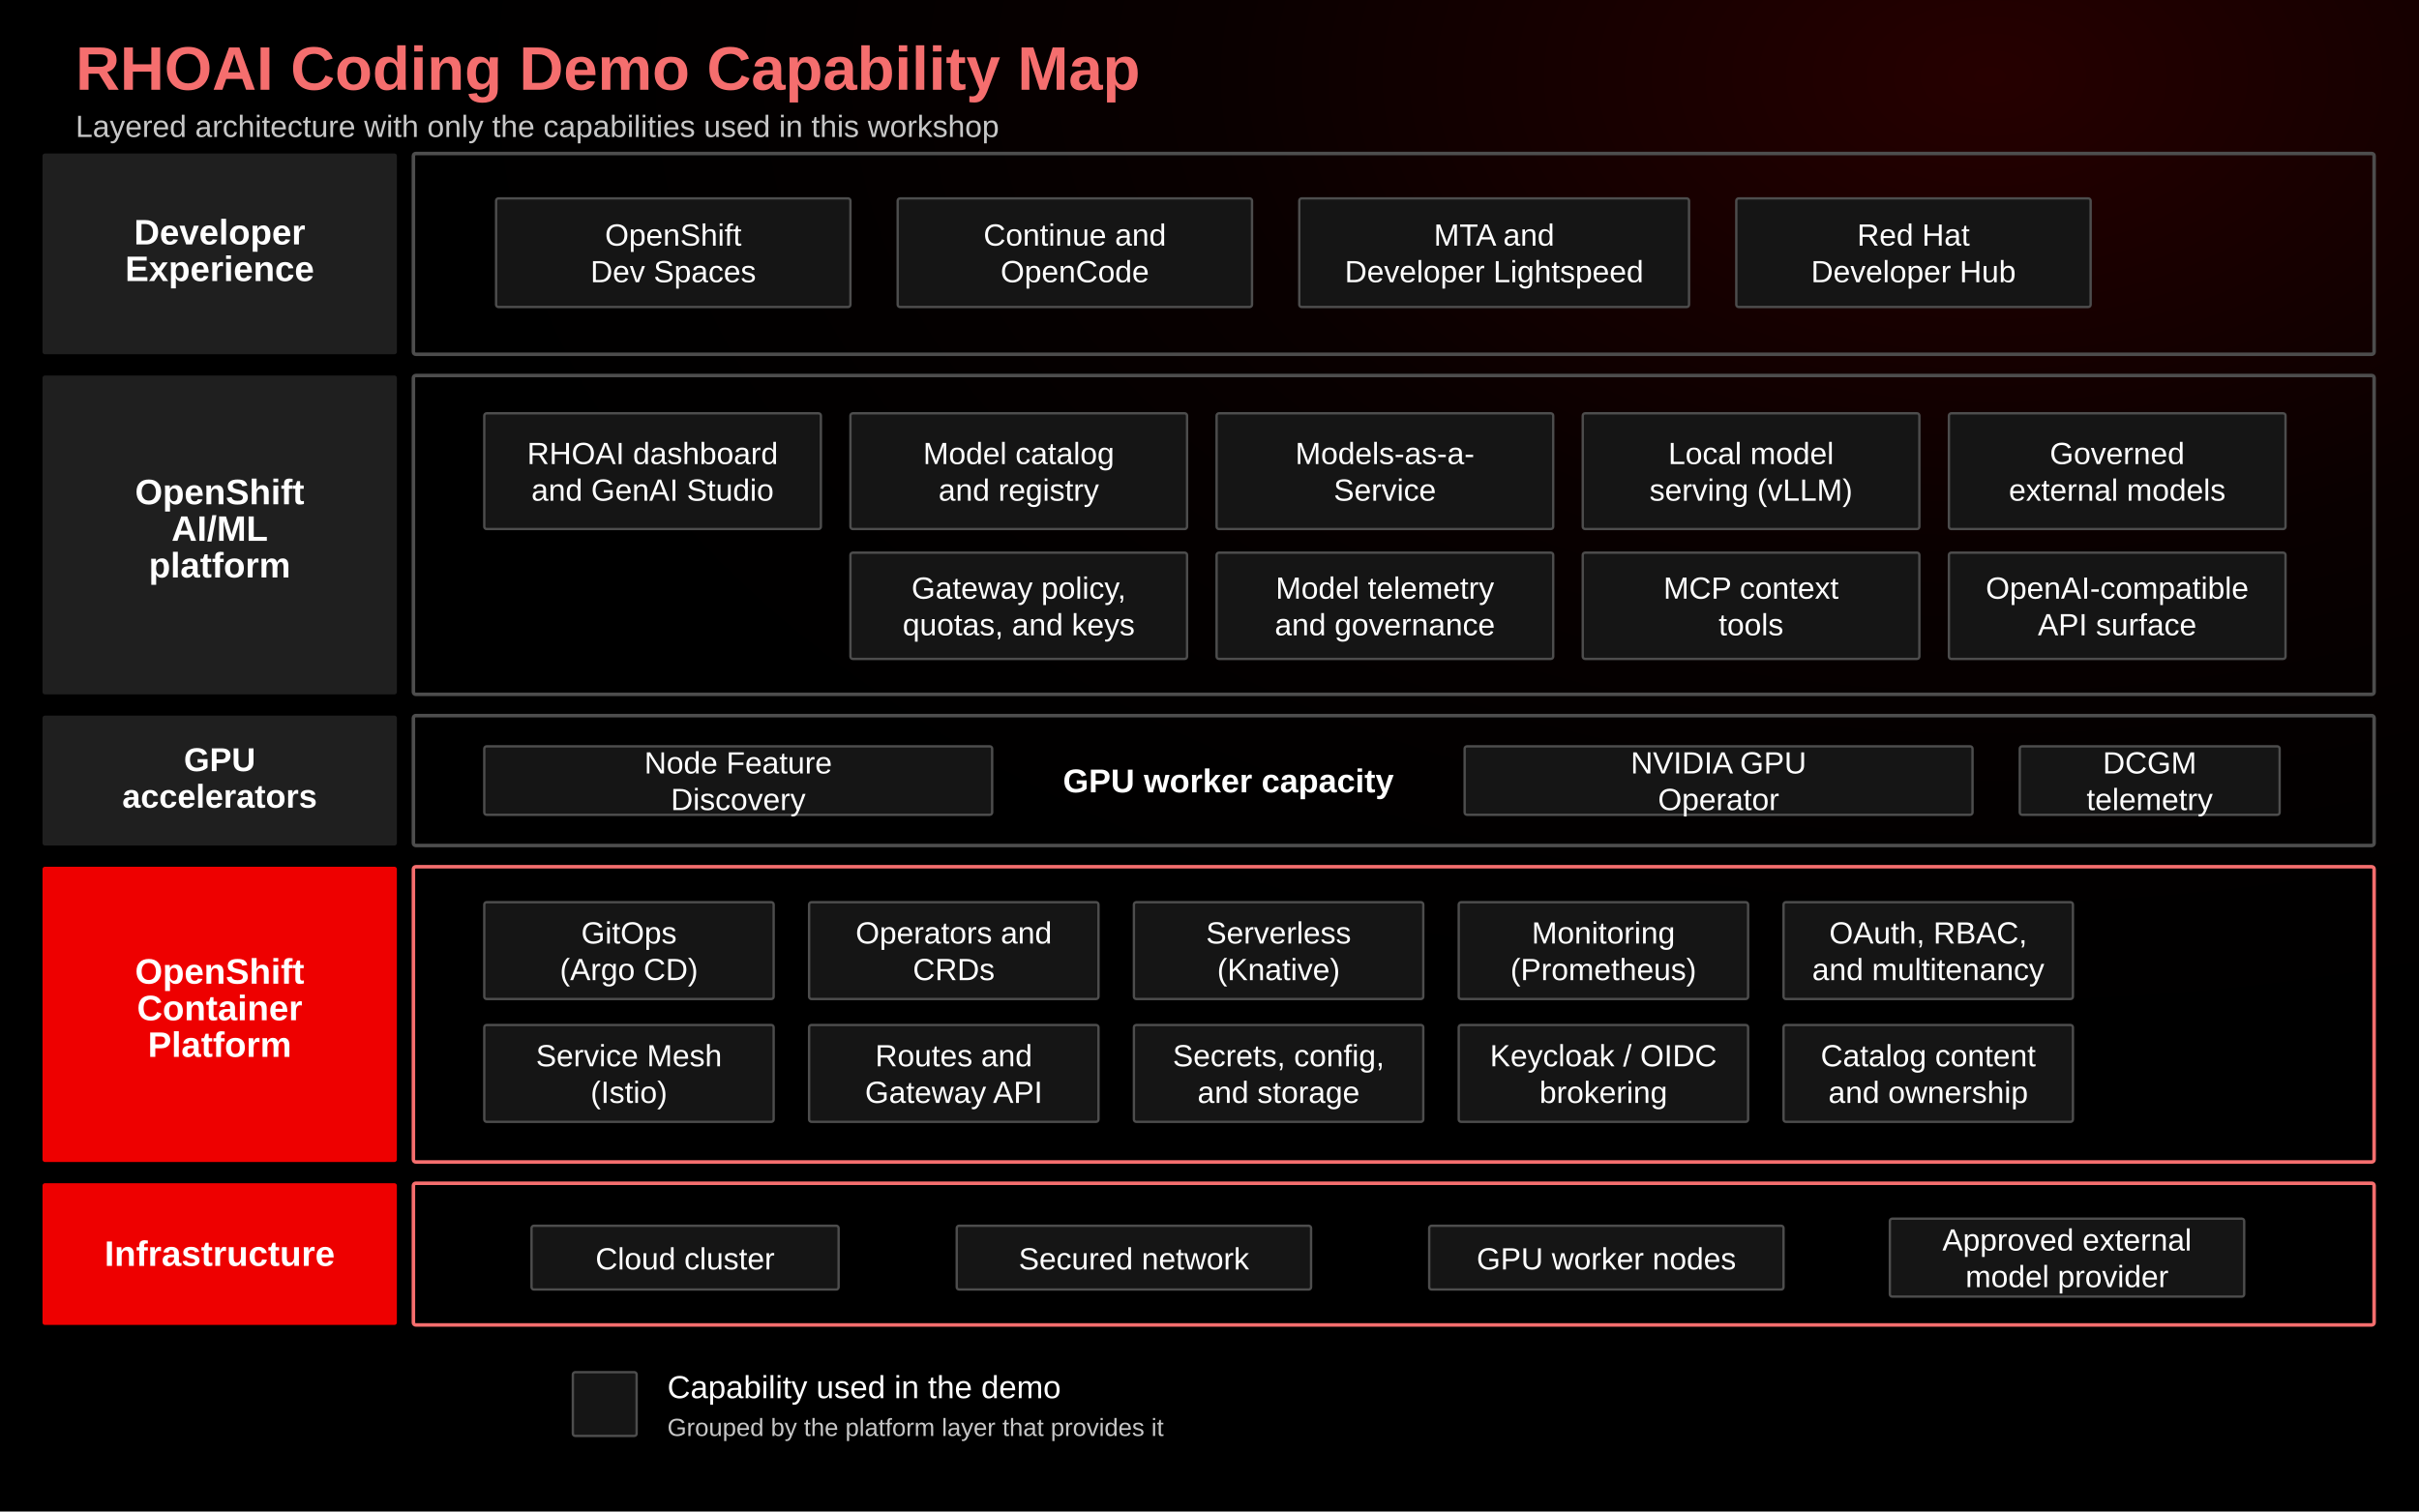
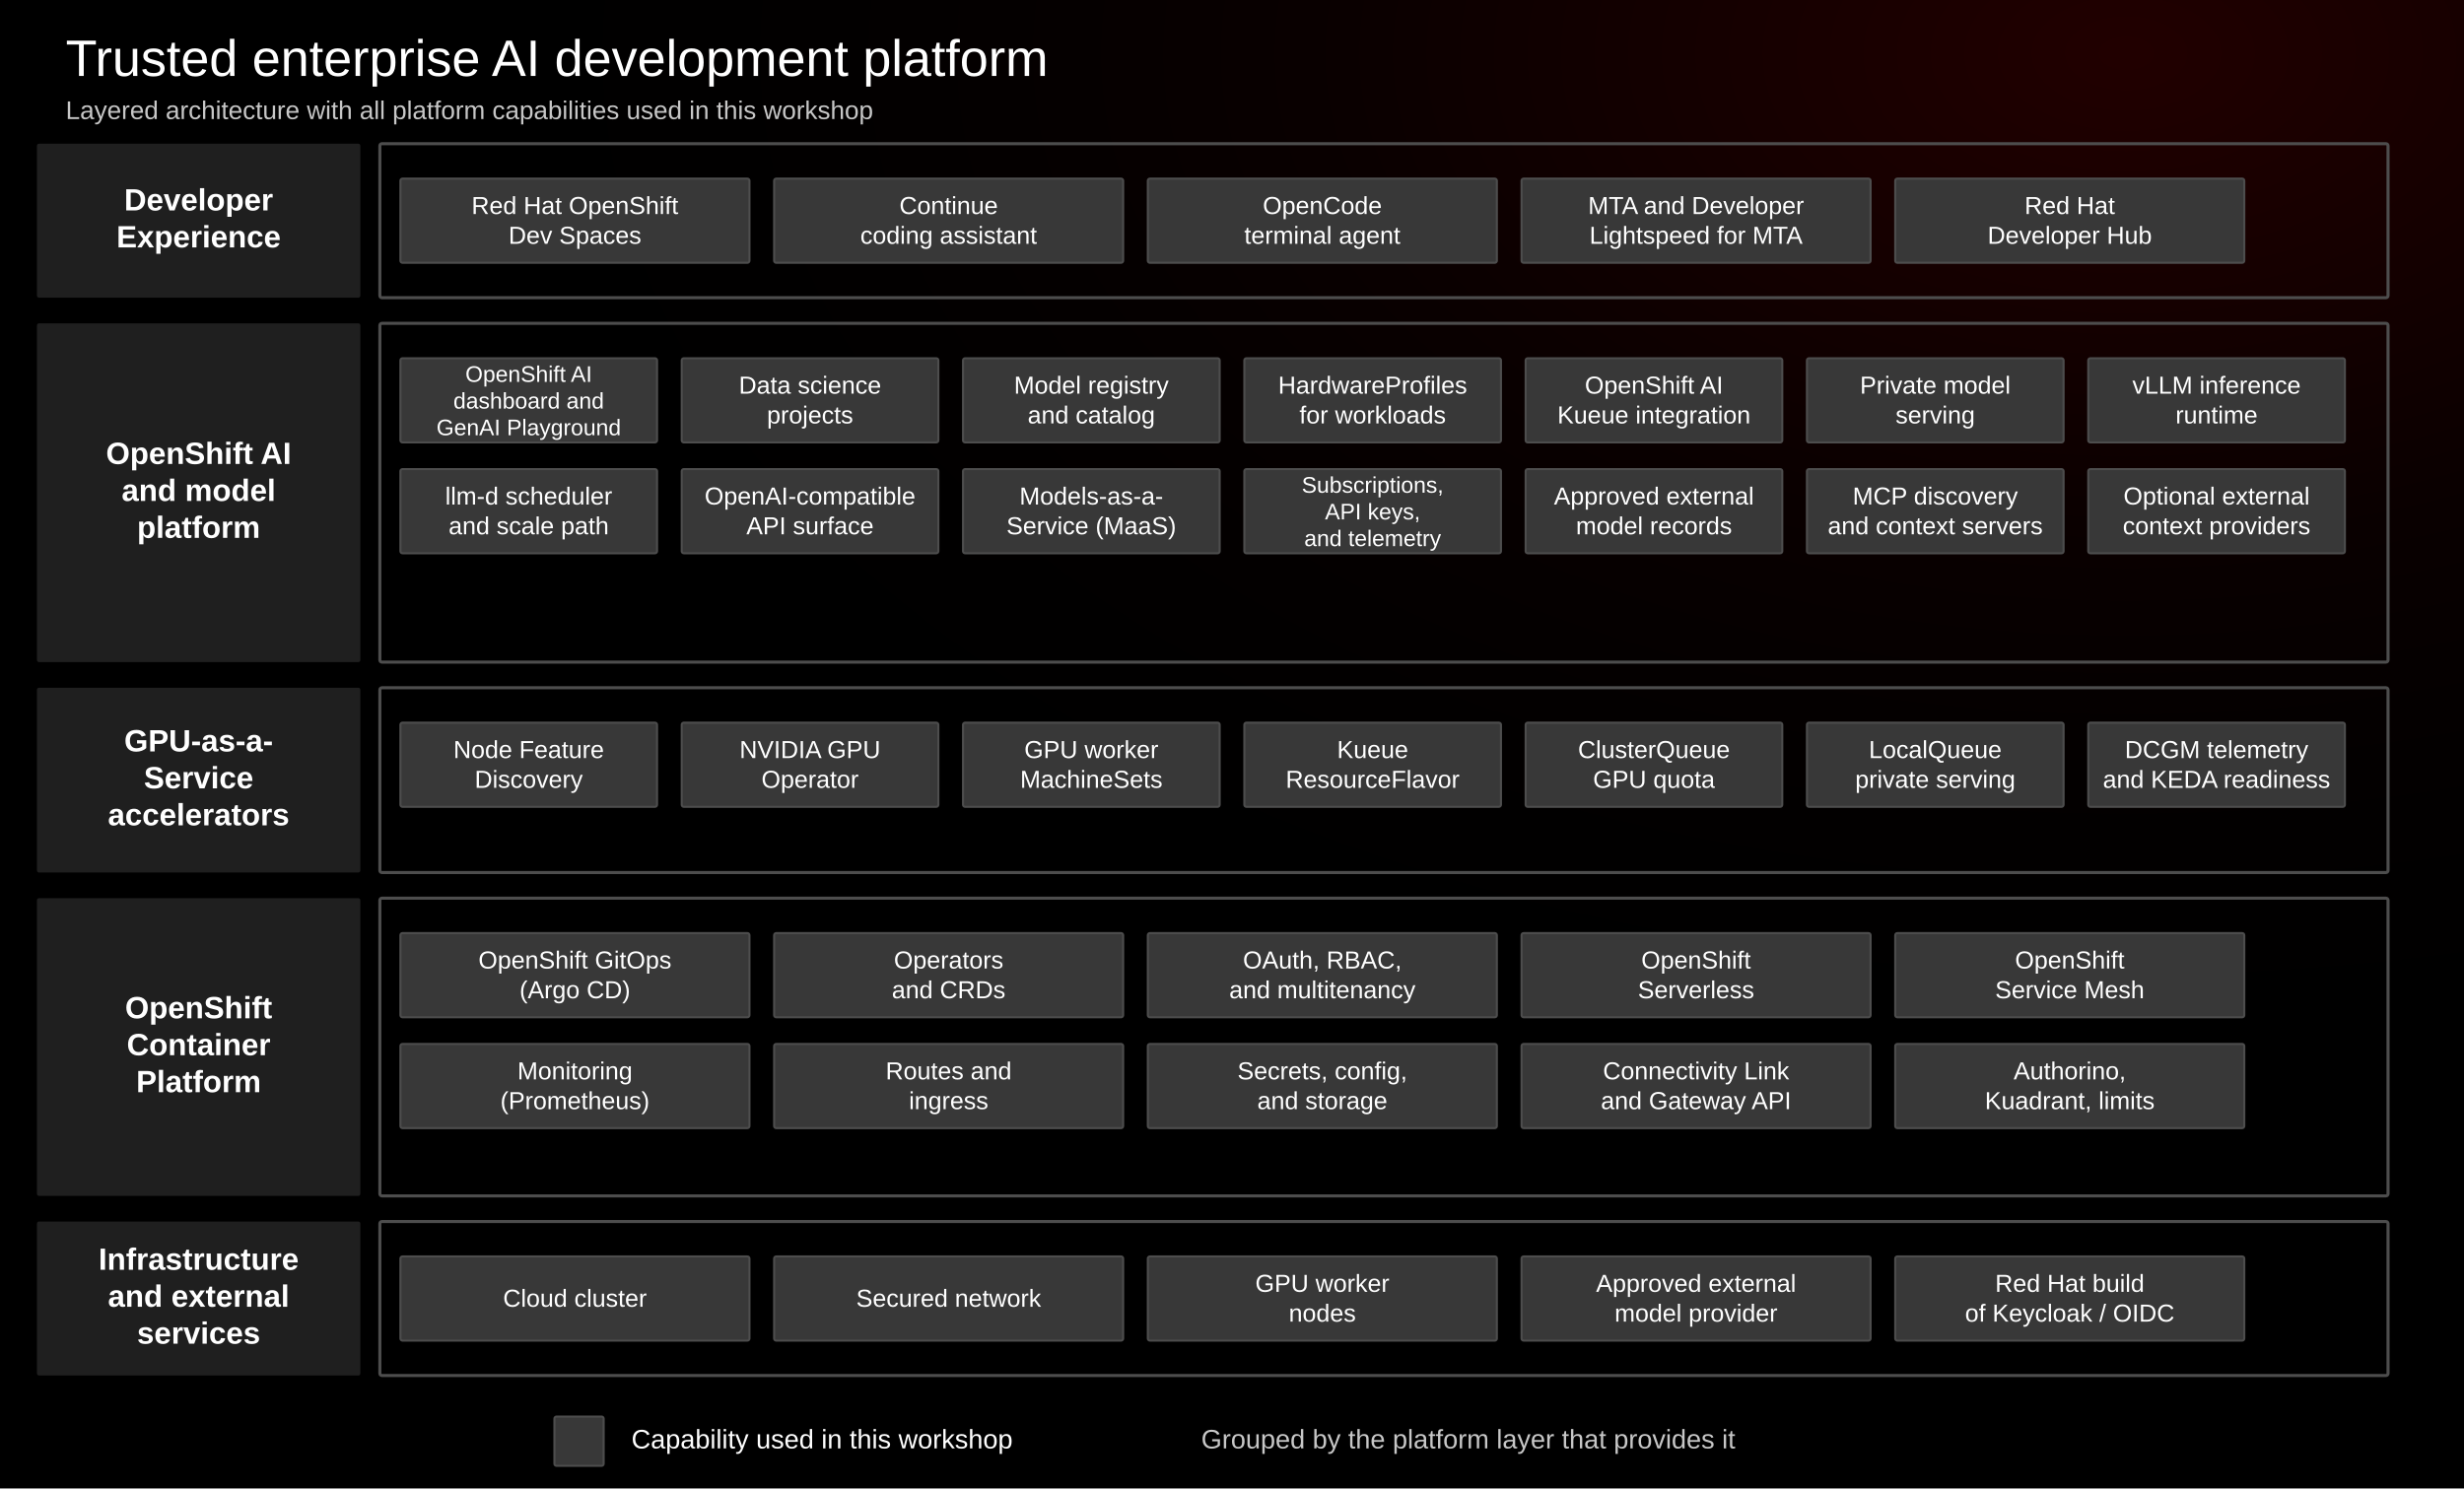
- <svg xmlns="http://www.w3.org/2000/svg" width="2048" height="1280" viewBox="0 0 2048 1280" role="img" aria-labelledby="title desc">
+ <svg xmlns="http://www.w3.org/2000/svg" width="2400" height="1450" viewBox="0 0 2400 1450" role="img" aria-labelledby="title desc">
  <style>.display{font-family:'Red Hat Display','Arial',sans-serif}.body{font-family:'Red Hat Text','Arial',sans-serif}.mono{font-family:'Red Hat Mono','Consolas',monospace}</style>
  <defs>
-     <radialGradient id="glow" cx="82%" cy="5%" r="70%">
-       <stop offset="0" stop-color="#ee0000" stop-opacity="0.16" />
-       <stop offset="0.45" stop-color="#ee0000" stop-opacity="0.04" />
+     <radialGradient id="glow" cx="86%" cy="4%" r="70%">
+       <stop offset="0" stop-color="#ee0000" stop-opacity="0.14" />
+       <stop offset="0.46" stop-color="#ee0000" stop-opacity="0.04" />
      <stop offset="1" stop-color="#000000" stop-opacity="0" />
    </radialGradient>
    <filter id="lift" x="-20%" y="-20%" width="140%" height="140%">
      <feDropShadow dx="0" dy="5" stdDeviation="5" flood-color="#000" flood-opacity="0.5" />
    </filter>
  </defs>
-   <rect width="2048" height="1280" fill="#000000" />
-   <rect width="2048" height="1280" fill="url(#glow)" />
-   <text x="64" y="76" class="display" font-size="52" fill="#ffffff" font-weight="400">
-     <tspan fill="#f56e6e" font-weight="700">RHOAI Coding Demo Capability Map</tspan>
-   </text>
-   <text x="64" y="116" class="body" font-size="26" fill="#c7c7c7">Layered architecture with only the capabilities used in this workshop</text>
-   <rect x="36" y="130" width="300" height="170" rx="2" fill="#1f1f1f" />
-   <text x="186" y="207" class="display" font-size="30" fill="#ffffff" font-weight="700" text-anchor="middle">Developer</text>
-   <text x="186" y="238" class="display" font-size="30" fill="#ffffff" font-weight="700" text-anchor="middle">Experience</text>
-   <rect x="350" y="130" width="1660" height="170" rx="2" fill="none" stroke="#4d4d4d" stroke-width="3" />
-   <rect x="36" y="318" width="300" height="270" rx="2" fill="#1f1f1f" />
-   <text x="186" y="427" class="display" font-size="30" fill="#ffffff" font-weight="700" text-anchor="middle">OpenShift</text>
-   <text x="186" y="458" class="display" font-size="30" fill="#ffffff" font-weight="700" text-anchor="middle">AI/ML</text>
-   <text x="186" y="489" class="display" font-size="30" fill="#ffffff" font-weight="700" text-anchor="middle">platform</text>
-   <rect x="350" y="318" width="1660" height="270" rx="2" fill="none" stroke="#4d4d4d" stroke-width="3" />
-   <rect x="36" y="606" width="300" height="110" rx="2" fill="#1f1f1f" />
-   <text x="186" y="653" class="display" font-size="28" fill="#ffffff" font-weight="700" text-anchor="middle">GPU</text>
-   <text x="186" y="684" class="display" font-size="28" fill="#ffffff" font-weight="700" text-anchor="middle">accelerators</text>
-   <rect x="350" y="606" width="1660" height="110" rx="2" fill="none" stroke="#4d4d4d" stroke-width="3" />
-   <rect x="36" y="734" width="300" height="250" rx="2" fill="#ee0000" />
-   <text x="186" y="833" class="display" font-size="30" fill="#ffffff" font-weight="700" text-anchor="middle">OpenShift</text>
-   <text x="186" y="864" class="display" font-size="30" fill="#ffffff" font-weight="700" text-anchor="middle">Container</text>
-   <text x="186" y="895" class="display" font-size="30" fill="#ffffff" font-weight="700" text-anchor="middle">Platform</text>
-   <rect x="350" y="734" width="1660" height="250" rx="2" fill="none" stroke="#f56e6e" stroke-width="3" />
-   <rect x="36" y="1002" width="300" height="120" rx="2" fill="#ee0000" />
-   <text x="186" y="1072" class="display" font-size="30" fill="#ffffff" font-weight="700" text-anchor="middle">Infrastructure</text>
-   <rect x="350" y="1002" width="1660" height="120" rx="2" fill="none" stroke="#f56e6e" stroke-width="3" />
-   <g>
-     <rect x="420" y="168" width="300" height="92" rx="2" fill="#151515" stroke="#4d4d4d" stroke-width="2" />
-     <text x="570" y="208" class="body" font-size="26" fill="#ffffff" font-weight="400" text-anchor="middle">OpenShift</text>
-     <text x="570" y="239" class="body" font-size="26" fill="#ffffff" font-weight="400" text-anchor="middle">Dev Spaces</text>
-   </g>
-   <g>
-     <rect x="760" y="168" width="300" height="92" rx="2" fill="#151515" stroke="#4d4d4d" stroke-width="2" />
-     <text x="910" y="208" class="body" font-size="26" fill="#ffffff" font-weight="400" text-anchor="middle">Continue and</text>
-     <text x="910" y="239" class="body" font-size="26" fill="#ffffff" font-weight="400" text-anchor="middle">OpenCode</text>
-   </g>
-   <g>
-     <rect x="1100" y="168" width="330" height="92" rx="2" fill="#151515" stroke="#4d4d4d" stroke-width="2" />
-     <text x="1265" y="208" class="body" font-size="26" fill="#ffffff" font-weight="400" text-anchor="middle">MTA and</text>
-     <text x="1265" y="239" class="body" font-size="26" fill="#ffffff" font-weight="400" text-anchor="middle">Developer Lightspeed</text>
-   </g>
-   <g>
-     <rect x="1470" y="168" width="300" height="92" rx="2" fill="#151515" stroke="#4d4d4d" stroke-width="2" />
-     <text x="1620" y="208" class="body" font-size="26" fill="#ffffff" font-weight="400" text-anchor="middle">Red Hat</text>
-     <text x="1620" y="239" class="body" font-size="26" fill="#ffffff" font-weight="400" text-anchor="middle">Developer Hub</text>
-   </g>
-   <g>
-     <rect x="410" y="350" width="285" height="98" rx="2" fill="#151515" stroke="#4d4d4d" stroke-width="2" />
-     <text x="552.5" y="393" class="body" font-size="26" fill="#ffffff" font-weight="400" text-anchor="middle">RHOAI dashboard</text>
-     <text x="552.5" y="424" class="body" font-size="26" fill="#ffffff" font-weight="400" text-anchor="middle">and GenAI Studio</text>
-   </g>
-   <g>
-     <rect x="720" y="350" width="285" height="98" rx="2" fill="#151515" stroke="#4d4d4d" stroke-width="2" />
-     <text x="862.5" y="393" class="body" font-size="26" fill="#ffffff" font-weight="400" text-anchor="middle">Model catalog</text>
-     <text x="862.5" y="424" class="body" font-size="26" fill="#ffffff" font-weight="400" text-anchor="middle">and registry</text>
-   </g>
-   <g>
-     <rect x="1030" y="350" width="285" height="98" rx="2" fill="#151515" stroke="#4d4d4d" stroke-width="2" />
-     <text x="1172.5" y="393" class="body" font-size="26" fill="#ffffff" font-weight="400" text-anchor="middle">Models-as-a-</text>
-     <text x="1172.5" y="424" class="body" font-size="26" fill="#ffffff" font-weight="400" text-anchor="middle">Service</text>
-   </g>
-   <g>
-     <rect x="1340" y="350" width="285" height="98" rx="2" fill="#151515" stroke="#4d4d4d" stroke-width="2" />
-     <text x="1482.5" y="393" class="body" font-size="26" fill="#ffffff" font-weight="400" text-anchor="middle">Local model</text>
-     <text x="1482.5" y="424" class="body" font-size="26" fill="#ffffff" font-weight="400" text-anchor="middle">serving (vLLM)</text>
-   </g>
-   <g>
-     <rect x="1650" y="350" width="285" height="98" rx="2" fill="#151515" stroke="#4d4d4d" stroke-width="2" />
-     <text x="1792.5" y="393" class="body" font-size="26" fill="#ffffff" font-weight="400" text-anchor="middle">Governed</text>
-     <text x="1792.5" y="424" class="body" font-size="26" fill="#ffffff" font-weight="400" text-anchor="middle">external models</text>
-   </g>
-   <g>
-     <rect x="720" y="468" width="285" height="90" rx="2" fill="#151515" stroke="#4d4d4d" stroke-width="2" />
-     <text x="862.5" y="507" class="body" font-size="26" fill="#ffffff" font-weight="400" text-anchor="middle">Gateway policy,</text>
-     <text x="862.5" y="538" class="body" font-size="26" fill="#ffffff" font-weight="400" text-anchor="middle">quotas, and keys</text>
-   </g>
-   <g>
-     <rect x="1030" y="468" width="285" height="90" rx="2" fill="#151515" stroke="#4d4d4d" stroke-width="2" />
-     <text x="1172.5" y="507" class="body" font-size="26" fill="#ffffff" font-weight="400" text-anchor="middle">Model telemetry</text>
-     <text x="1172.5" y="538" class="body" font-size="26" fill="#ffffff" font-weight="400" text-anchor="middle">and governance</text>
-   </g>
-   <g>
-     <rect x="1340" y="468" width="285" height="90" rx="2" fill="#151515" stroke="#4d4d4d" stroke-width="2" />
-     <text x="1482.5" y="507" class="body" font-size="26" fill="#ffffff" font-weight="400" text-anchor="middle">MCP context</text>
-     <text x="1482.5" y="538" class="body" font-size="26" fill="#ffffff" font-weight="400" text-anchor="middle">tools</text>
-   </g>
-   <g>
-     <rect x="1650" y="468" width="285" height="90" rx="2" fill="#151515" stroke="#4d4d4d" stroke-width="2" />
-     <text x="1792.5" y="507" class="body" font-size="26" fill="#ffffff" font-weight="400" text-anchor="middle">OpenAI-compatible</text>
-     <text x="1792.5" y="538" class="body" font-size="26" fill="#ffffff" font-weight="400" text-anchor="middle">API surface</text>
-   </g>
-   <g>
-     <rect x="410" y="632" width="430" height="58" rx="2" fill="#151515" stroke="#4d4d4d" stroke-width="2" />
-     <text x="625" y="655" class="body" font-size="26" fill="#ffffff" font-weight="400" text-anchor="middle">Node Feature</text>
-     <text x="625" y="686" class="body" font-size="26" fill="#ffffff" font-weight="400" text-anchor="middle">Discovery</text>
-   </g>
-   <text x="1040" y="671" class="display" font-size="28" fill="#ffffff" font-weight="700" text-anchor="middle">GPU worker capacity</text>
-   <g>
-     <rect x="1240" y="632" width="430" height="58" rx="2" fill="#151515" stroke="#4d4d4d" stroke-width="2" />
-     <text x="1455" y="655" class="body" font-size="26" fill="#ffffff" font-weight="400" text-anchor="middle">NVIDIA GPU</text>
-     <text x="1455" y="686" class="body" font-size="26" fill="#ffffff" font-weight="400" text-anchor="middle">Operator</text>
-   </g>
-   <g>
-     <rect x="1710" y="632" width="220" height="58" rx="2" fill="#151515" stroke="#4d4d4d" stroke-width="2" />
-     <text x="1820" y="655" class="body" font-size="26" fill="#ffffff" font-weight="400" text-anchor="middle">DCGM</text>
-     <text x="1820" y="686" class="body" font-size="26" fill="#ffffff" font-weight="400" text-anchor="middle">telemetry</text>
-   </g>
-   <g>
-     <rect x="410" y="764" width="245" height="82" rx="2" fill="#151515" stroke="#4d4d4d" stroke-width="2" />
-     <text x="532.5" y="799" class="body" font-size="26" fill="#ffffff" font-weight="400" text-anchor="middle">GitOps</text>
-     <text x="532.5" y="830" class="body" font-size="26" fill="#ffffff" font-weight="400" text-anchor="middle">(Argo CD)</text>
-   </g>
-   <g>
-     <rect x="685" y="764" width="245" height="82" rx="2" fill="#151515" stroke="#4d4d4d" stroke-width="2" />
-     <text x="807.5" y="799" class="body" font-size="26" fill="#ffffff" font-weight="400" text-anchor="middle">Operators and</text>
-     <text x="807.5" y="830" class="body" font-size="26" fill="#ffffff" font-weight="400" text-anchor="middle">CRDs</text>
-   </g>
-   <g>
-     <rect x="960" y="764" width="245" height="82" rx="2" fill="#151515" stroke="#4d4d4d" stroke-width="2" />
-     <text x="1082.5" y="799" class="body" font-size="26" fill="#ffffff" font-weight="400" text-anchor="middle">Serverless</text>
-     <text x="1082.5" y="830" class="body" font-size="26" fill="#ffffff" font-weight="400" text-anchor="middle">(Knative)</text>
-   </g>
-   <g>
-     <rect x="1235" y="764" width="245" height="82" rx="2" fill="#151515" stroke="#4d4d4d" stroke-width="2" />
-     <text x="1357.5" y="799" class="body" font-size="26" fill="#ffffff" font-weight="400" text-anchor="middle">Monitoring</text>
-     <text x="1357.5" y="830" class="body" font-size="26" fill="#ffffff" font-weight="400" text-anchor="middle">(Prometheus)</text>
-   </g>
-   <g>
-     <rect x="1510" y="764" width="245" height="82" rx="2" fill="#151515" stroke="#4d4d4d" stroke-width="2" />
-     <text x="1632.5" y="799" class="body" font-size="26" fill="#ffffff" font-weight="400" text-anchor="middle">OAuth, RBAC,</text>
-     <text x="1632.5" y="830" class="body" font-size="26" fill="#ffffff" font-weight="400" text-anchor="middle">and multitenancy</text>
-   </g>
-   <g>
-     <rect x="410" y="868" width="245" height="82" rx="2" fill="#151515" stroke="#4d4d4d" stroke-width="2" />
-     <text x="532.5" y="903" class="body" font-size="26" fill="#ffffff" font-weight="400" text-anchor="middle">Service Mesh</text>
-     <text x="532.5" y="934" class="body" font-size="26" fill="#ffffff" font-weight="400" text-anchor="middle">(Istio)</text>
-   </g>
-   <g>
-     <rect x="685" y="868" width="245" height="82" rx="2" fill="#151515" stroke="#4d4d4d" stroke-width="2" />
-     <text x="807.5" y="903" class="body" font-size="26" fill="#ffffff" font-weight="400" text-anchor="middle">Routes and</text>
-     <text x="807.5" y="934" class="body" font-size="26" fill="#ffffff" font-weight="400" text-anchor="middle">Gateway API</text>
-   </g>
-   <g>
-     <rect x="960" y="868" width="245" height="82" rx="2" fill="#151515" stroke="#4d4d4d" stroke-width="2" />
-     <text x="1082.5" y="903" class="body" font-size="26" fill="#ffffff" font-weight="400" text-anchor="middle">Secrets, config,</text>
-     <text x="1082.5" y="934" class="body" font-size="26" fill="#ffffff" font-weight="400" text-anchor="middle">and storage</text>
-   </g>
-   <g>
-     <rect x="1235" y="868" width="245" height="82" rx="2" fill="#151515" stroke="#4d4d4d" stroke-width="2" />
-     <text x="1357.5" y="903" class="body" font-size="26" fill="#ffffff" font-weight="400" text-anchor="middle">Keycloak / OIDC</text>
-     <text x="1357.5" y="934" class="body" font-size="26" fill="#ffffff" font-weight="400" text-anchor="middle">brokering</text>
-   </g>
-   <g>
-     <rect x="1510" y="868" width="245" height="82" rx="2" fill="#151515" stroke="#4d4d4d" stroke-width="2" />
-     <text x="1632.5" y="903" class="body" font-size="26" fill="#ffffff" font-weight="400" text-anchor="middle">Catalog content</text>
-     <text x="1632.5" y="934" class="body" font-size="26" fill="#ffffff" font-weight="400" text-anchor="middle">and ownership</text>
-   </g>
-   <g>
-     <rect x="450" y="1038" width="260" height="54" rx="2" fill="#151515" stroke="#4d4d4d" stroke-width="2" />
-     <text x="580" y="1075" class="body" font-size="26" fill="#ffffff" font-weight="400" text-anchor="middle">Cloud cluster</text>
-   </g>
-   <g>
-     <rect x="810" y="1038" width="300" height="54" rx="2" fill="#151515" stroke="#4d4d4d" stroke-width="2" />
-     <text x="960" y="1075" class="body" font-size="26" fill="#ffffff" font-weight="400" text-anchor="middle">Secured network</text>
-   </g>
-   <g>
-     <rect x="1210" y="1038" width="300" height="54" rx="2" fill="#151515" stroke="#4d4d4d" stroke-width="2" />
-     <text x="1360" y="1075" class="body" font-size="26" fill="#ffffff" font-weight="400" text-anchor="middle">GPU worker nodes</text>
-   </g>
-   <g>
-     <rect x="1600" y="1032" width="300" height="66" rx="2" fill="#151515" stroke="#4d4d4d" stroke-width="2" />
-     <text x="1750" y="1059" class="body" font-size="26" fill="#ffffff" font-weight="400" text-anchor="middle">Approved external</text>
-     <text x="1750" y="1090" class="body" font-size="26" fill="#ffffff" font-weight="400" text-anchor="middle">model provider</text>
-   </g>
-   <g>
-     <rect x="485" y="1162" width="54" height="54" rx="2" fill="#151515" stroke="#4d4d4d" stroke-width="2" />
-     <text x="565" y="1184" class="body" font-size="27" fill="#ffffff">Capability used in the demo</text>
-     <text x="565" y="1216" class="body" font-size="21" fill="#c7c7c7">Grouped by the platform layer that provides it</text>
+   <rect width="2400" height="1450" fill="#000000" />
+   <rect width="2400" height="1450" fill="url(#glow)" />
+   <text x="64" y="74" class="display" font-size="50" fill="#ffffff" font-weight="400">Trusted enterprise AI development platform</text>
+   <text x="64" y="116" class="body" font-size="25" fill="#c7c7c7">Layered architecture with all platform capabilities used in this workshop</text>
+   <rect x="36" y="140" width="315" height="150" rx="2" fill="#1f1f1f" />
+   <text x="193.5" y="205" class="body" font-size="30" fill="#ffffff" font-weight="700" text-anchor="middle">Developer</text>
+   <text x="193.5" y="241" class="body" font-size="30" fill="#ffffff" font-weight="700" text-anchor="middle">Experience</text>
+   <rect x="370" y="140" width="1956" height="150" rx="2" fill="none" stroke="#4d4d4d" stroke-width="3" />
+   <g>
+     <rect x="390" y="174" width="340" height="82" rx="2" fill="#383838" stroke="#4d4d4d" stroke-width="2" />
+     <text x="560" y="208.5" class="body" font-size="24" fill="#ffffff" font-weight="500" text-anchor="middle">Red Hat OpenShift</text>
+     <text x="560" y="237.5" class="body" font-size="24" fill="#ffffff" font-weight="500" text-anchor="middle">Dev Spaces</text>
+   </g>
+   <g>
+     <rect x="754" y="174" width="340" height="82" rx="2" fill="#383838" stroke="#4d4d4d" stroke-width="2" />
+     <text x="924" y="208.5" class="body" font-size="24" fill="#ffffff" font-weight="500" text-anchor="middle">Continue</text>
+     <text x="924" y="237.5" class="body" font-size="24" fill="#ffffff" font-weight="500" text-anchor="middle">coding assistant</text>
+   </g>
+   <g>
+     <rect x="1118" y="174" width="340" height="82" rx="2" fill="#383838" stroke="#4d4d4d" stroke-width="2" />
+     <text x="1288" y="208.5" class="body" font-size="24" fill="#ffffff" font-weight="500" text-anchor="middle">OpenCode</text>
+     <text x="1288" y="237.5" class="body" font-size="24" fill="#ffffff" font-weight="500" text-anchor="middle">terminal agent</text>
+   </g>
+   <g>
+     <rect x="1482" y="174" width="340" height="82" rx="2" fill="#383838" stroke="#4d4d4d" stroke-width="2" />
+     <text x="1652" y="208.5" class="body" font-size="24" fill="#ffffff" font-weight="500" text-anchor="middle">MTA and Developer</text>
+     <text x="1652" y="237.5" class="body" font-size="24" fill="#ffffff" font-weight="500" text-anchor="middle">Lightspeed for MTA</text>
+   </g>
+   <g>
+     <rect x="1846" y="174" width="340" height="82" rx="2" fill="#383838" stroke="#4d4d4d" stroke-width="2" />
+     <text x="2016" y="208.5" class="body" font-size="24" fill="#ffffff" font-weight="500" text-anchor="middle">Red Hat</text>
+     <text x="2016" y="237.5" class="body" font-size="24" fill="#ffffff" font-weight="500" text-anchor="middle">Developer Hub</text>
+   </g>
+   <rect x="36" y="315" width="315" height="330" rx="2" fill="#1f1f1f" />
+   <text x="193.5" y="452" class="body" font-size="30" fill="#ffffff" font-weight="700" text-anchor="middle">OpenShift AI</text>
+   <text x="193.5" y="488" class="body" font-size="30" fill="#ffffff" font-weight="700" text-anchor="middle">and model</text>
+   <text x="193.5" y="524" class="body" font-size="30" fill="#ffffff" font-weight="700" text-anchor="middle">platform</text>
+   <rect x="370" y="315" width="1956" height="330" rx="2" fill="none" stroke="#4d4d4d" stroke-width="3" />
+   <g>
+     <rect x="390" y="349" width="250" height="82" rx="2" fill="#383838" stroke="#4d4d4d" stroke-width="2" />
+     <text x="515" y="372" class="body" font-size="22" fill="#ffffff" font-weight="500" text-anchor="middle">OpenShift AI</text>
+     <text x="515" y="398" class="body" font-size="22" fill="#ffffff" font-weight="500" text-anchor="middle">dashboard and</text>
+     <text x="515" y="424" class="body" font-size="22" fill="#ffffff" font-weight="500" text-anchor="middle">GenAI Playground</text>
+   </g>
+   <g>
+     <rect x="664" y="349" width="250" height="82" rx="2" fill="#383838" stroke="#4d4d4d" stroke-width="2" />
+     <text x="789" y="383.5" class="body" font-size="24" fill="#ffffff" font-weight="500" text-anchor="middle">Data science</text>
+     <text x="789" y="412.5" class="body" font-size="24" fill="#ffffff" font-weight="500" text-anchor="middle">projects</text>
+   </g>
+   <g>
+     <rect x="938" y="349" width="250" height="82" rx="2" fill="#383838" stroke="#4d4d4d" stroke-width="2" />
+     <text x="1063" y="383.5" class="body" font-size="24" fill="#ffffff" font-weight="500" text-anchor="middle">Model registry</text>
+     <text x="1063" y="412.5" class="body" font-size="24" fill="#ffffff" font-weight="500" text-anchor="middle">and catalog</text>
+   </g>
+   <g>
+     <rect x="1212" y="349" width="250" height="82" rx="2" fill="#383838" stroke="#4d4d4d" stroke-width="2" />
+     <text x="1337" y="383.5" class="body" font-size="24" fill="#ffffff" font-weight="500" text-anchor="middle">HardwareProfiles</text>
+     <text x="1337" y="412.5" class="body" font-size="24" fill="#ffffff" font-weight="500" text-anchor="middle">for workloads</text>
+   </g>
+   <g>
+     <rect x="1486" y="349" width="250" height="82" rx="2" fill="#383838" stroke="#4d4d4d" stroke-width="2" />
+     <text x="1611" y="383.5" class="body" font-size="24" fill="#ffffff" font-weight="500" text-anchor="middle">OpenShift AI</text>
+     <text x="1611" y="412.5" class="body" font-size="24" fill="#ffffff" font-weight="500" text-anchor="middle">Kueue integration</text>
+   </g>
+   <g>
+     <rect x="1760" y="349" width="250" height="82" rx="2" fill="#383838" stroke="#4d4d4d" stroke-width="2" />
+     <text x="1885" y="383.5" class="body" font-size="24" fill="#ffffff" font-weight="500" text-anchor="middle">Private model</text>
+     <text x="1885" y="412.5" class="body" font-size="24" fill="#ffffff" font-weight="500" text-anchor="middle">serving</text>
+   </g>
+   <g>
+     <rect x="2034" y="349" width="250" height="82" rx="2" fill="#383838" stroke="#4d4d4d" stroke-width="2" />
+     <text x="2159" y="383.5" class="body" font-size="24" fill="#ffffff" font-weight="500" text-anchor="middle">vLLM inference</text>
+     <text x="2159" y="412.5" class="body" font-size="24" fill="#ffffff" font-weight="500" text-anchor="middle">runtime</text>
+   </g>
+   <g>
+     <rect x="390" y="457" width="250" height="82" rx="2" fill="#383838" stroke="#4d4d4d" stroke-width="2" />
+     <text x="515" y="491.5" class="body" font-size="24" fill="#ffffff" font-weight="500" text-anchor="middle">llm-d scheduler</text>
+     <text x="515" y="520.5" class="body" font-size="24" fill="#ffffff" font-weight="500" text-anchor="middle">and scale path</text>
+   </g>
+   <g>
+     <rect x="664" y="457" width="250" height="82" rx="2" fill="#383838" stroke="#4d4d4d" stroke-width="2" />
+     <text x="789" y="491.5" class="body" font-size="24" fill="#ffffff" font-weight="500" text-anchor="middle">OpenAI-compatible</text>
+     <text x="789" y="520.5" class="body" font-size="24" fill="#ffffff" font-weight="500" text-anchor="middle">API surface</text>
+   </g>
+   <g>
+     <rect x="938" y="457" width="250" height="82" rx="2" fill="#383838" stroke="#4d4d4d" stroke-width="2" />
+     <text x="1063" y="491.5" class="body" font-size="24" fill="#ffffff" font-weight="500" text-anchor="middle">Models-as-a-</text>
+     <text x="1063" y="520.5" class="body" font-size="24" fill="#ffffff" font-weight="500" text-anchor="middle">Service (MaaS)</text>
+   </g>
+   <g>
+     <rect x="1212" y="457" width="250" height="82" rx="2" fill="#383838" stroke="#4d4d4d" stroke-width="2" />
+     <text x="1337" y="480" class="body" font-size="22" fill="#ffffff" font-weight="500" text-anchor="middle">Subscriptions,</text>
+     <text x="1337" y="506" class="body" font-size="22" fill="#ffffff" font-weight="500" text-anchor="middle">API keys,</text>
+     <text x="1337" y="532" class="body" font-size="22" fill="#ffffff" font-weight="500" text-anchor="middle">and telemetry</text>
+   </g>
+   <g>
+     <rect x="1486" y="457" width="250" height="82" rx="2" fill="#383838" stroke="#4d4d4d" stroke-width="2" />
+     <text x="1611" y="491.5" class="body" font-size="24" fill="#ffffff" font-weight="500" text-anchor="middle">Approved external</text>
+     <text x="1611" y="520.5" class="body" font-size="24" fill="#ffffff" font-weight="500" text-anchor="middle">model records</text>
+   </g>
+   <g>
+     <rect x="1760" y="457" width="250" height="82" rx="2" fill="#383838" stroke="#4d4d4d" stroke-width="2" />
+     <text x="1885" y="491.5" class="body" font-size="24" fill="#ffffff" font-weight="500" text-anchor="middle">MCP discovery</text>
+     <text x="1885" y="520.5" class="body" font-size="24" fill="#ffffff" font-weight="500" text-anchor="middle">and context servers</text>
+   </g>
+   <g>
+     <rect x="2034" y="457" width="250" height="82" rx="2" fill="#383838" stroke="#4d4d4d" stroke-width="2" />
+     <text x="2159" y="491.5" class="body" font-size="24" fill="#ffffff" font-weight="500" text-anchor="middle">Optional external</text>
+     <text x="2159" y="520.5" class="body" font-size="24" fill="#ffffff" font-weight="500" text-anchor="middle">context providers</text>
+   </g>
+   <rect x="36" y="670" width="315" height="180" rx="2" fill="#1f1f1f" />
+   <text x="193.5" y="732" class="body" font-size="30" fill="#ffffff" font-weight="700" text-anchor="middle">GPU-as-a-</text>
+   <text x="193.5" y="768" class="body" font-size="30" fill="#ffffff" font-weight="700" text-anchor="middle">Service</text>
+   <text x="193.5" y="804" class="body" font-size="30" fill="#ffffff" font-weight="700" text-anchor="middle">accelerators</text>
+   <rect x="370" y="670" width="1956" height="180" rx="2" fill="none" stroke="#4d4d4d" stroke-width="3" />
+   <g>
+     <rect x="390" y="704" width="250" height="82" rx="2" fill="#383838" stroke="#4d4d4d" stroke-width="2" />
+     <text x="515" y="738.5" class="body" font-size="24" fill="#ffffff" font-weight="500" text-anchor="middle">Node Feature</text>
+     <text x="515" y="767.5" class="body" font-size="24" fill="#ffffff" font-weight="500" text-anchor="middle">Discovery</text>
+   </g>
+   <g>
+     <rect x="664" y="704" width="250" height="82" rx="2" fill="#383838" stroke="#4d4d4d" stroke-width="2" />
+     <text x="789" y="738.5" class="body" font-size="24" fill="#ffffff" font-weight="500" text-anchor="middle">NVIDIA GPU</text>
+     <text x="789" y="767.5" class="body" font-size="24" fill="#ffffff" font-weight="500" text-anchor="middle">Operator</text>
+   </g>
+   <g>
+     <rect x="938" y="704" width="250" height="82" rx="2" fill="#383838" stroke="#4d4d4d" stroke-width="2" />
+     <text x="1063" y="738.5" class="body" font-size="24" fill="#ffffff" font-weight="500" text-anchor="middle">GPU worker</text>
+     <text x="1063" y="767.5" class="body" font-size="24" fill="#ffffff" font-weight="500" text-anchor="middle">MachineSets</text>
+   </g>
+   <g>
+     <rect x="1212" y="704" width="250" height="82" rx="2" fill="#383838" stroke="#4d4d4d" stroke-width="2" />
+     <text x="1337" y="738.5" class="body" font-size="24" fill="#ffffff" font-weight="500" text-anchor="middle">Kueue</text>
+     <text x="1337" y="767.5" class="body" font-size="24" fill="#ffffff" font-weight="500" text-anchor="middle">ResourceFlavor</text>
+   </g>
+   <g>
+     <rect x="1486" y="704" width="250" height="82" rx="2" fill="#383838" stroke="#4d4d4d" stroke-width="2" />
+     <text x="1611" y="738.5" class="body" font-size="24" fill="#ffffff" font-weight="500" text-anchor="middle">ClusterQueue</text>
+     <text x="1611" y="767.5" class="body" font-size="24" fill="#ffffff" font-weight="500" text-anchor="middle">GPU quota</text>
+   </g>
+   <g>
+     <rect x="1760" y="704" width="250" height="82" rx="2" fill="#383838" stroke="#4d4d4d" stroke-width="2" />
+     <text x="1885" y="738.5" class="body" font-size="24" fill="#ffffff" font-weight="500" text-anchor="middle">LocalQueue</text>
+     <text x="1885" y="767.5" class="body" font-size="24" fill="#ffffff" font-weight="500" text-anchor="middle">private serving</text>
+   </g>
+   <g>
+     <rect x="2034" y="704" width="250" height="82" rx="2" fill="#383838" stroke="#4d4d4d" stroke-width="2" />
+     <text x="2159" y="738.5" class="body" font-size="24" fill="#ffffff" font-weight="500" text-anchor="middle">DCGM telemetry</text>
+     <text x="2159" y="767.5" class="body" font-size="24" fill="#ffffff" font-weight="500" text-anchor="middle">and KEDA readiness</text>
+   </g>
+   <rect x="36" y="875" width="315" height="290" rx="2" fill="#1f1f1f" />
+   <text x="193.5" y="992" class="body" font-size="30" fill="#ffffff" font-weight="700" text-anchor="middle">OpenShift</text>
+   <text x="193.5" y="1028" class="body" font-size="30" fill="#ffffff" font-weight="700" text-anchor="middle">Container</text>
+   <text x="193.5" y="1064" class="body" font-size="30" fill="#ffffff" font-weight="700" text-anchor="middle">Platform</text>
+   <rect x="370" y="875" width="1956" height="290" rx="2" fill="none" stroke="#4d4d4d" stroke-width="3" />
+   <g>
+     <rect x="390" y="909" width="340" height="82" rx="2" fill="#383838" stroke="#4d4d4d" stroke-width="2" />
+     <text x="560" y="943.5" class="body" font-size="24" fill="#ffffff" font-weight="500" text-anchor="middle">OpenShift GitOps</text>
+     <text x="560" y="972.5" class="body" font-size="24" fill="#ffffff" font-weight="500" text-anchor="middle">(Argo CD)</text>
+   </g>
+   <g>
+     <rect x="754" y="909" width="340" height="82" rx="2" fill="#383838" stroke="#4d4d4d" stroke-width="2" />
+     <text x="924" y="943.5" class="body" font-size="24" fill="#ffffff" font-weight="500" text-anchor="middle">Operators</text>
+     <text x="924" y="972.5" class="body" font-size="24" fill="#ffffff" font-weight="500" text-anchor="middle">and CRDs</text>
+   </g>
+   <g>
+     <rect x="1118" y="909" width="340" height="82" rx="2" fill="#383838" stroke="#4d4d4d" stroke-width="2" />
+     <text x="1288" y="943.5" class="body" font-size="24" fill="#ffffff" font-weight="500" text-anchor="middle">OAuth, RBAC,</text>
+     <text x="1288" y="972.5" class="body" font-size="24" fill="#ffffff" font-weight="500" text-anchor="middle">and multitenancy</text>
+   </g>
+   <g>
+     <rect x="1482" y="909" width="340" height="82" rx="2" fill="#383838" stroke="#4d4d4d" stroke-width="2" />
+     <text x="1652" y="943.5" class="body" font-size="24" fill="#ffffff" font-weight="500" text-anchor="middle">OpenShift</text>
+     <text x="1652" y="972.5" class="body" font-size="24" fill="#ffffff" font-weight="500" text-anchor="middle">Serverless</text>
+   </g>
+   <g>
+     <rect x="1846" y="909" width="340" height="82" rx="2" fill="#383838" stroke="#4d4d4d" stroke-width="2" />
+     <text x="2016" y="943.5" class="body" font-size="24" fill="#ffffff" font-weight="500" text-anchor="middle">OpenShift</text>
+     <text x="2016" y="972.5" class="body" font-size="24" fill="#ffffff" font-weight="500" text-anchor="middle">Service Mesh</text>
+   </g>
+   <g>
+     <rect x="390" y="1017" width="340" height="82" rx="2" fill="#383838" stroke="#4d4d4d" stroke-width="2" />
+     <text x="560" y="1051.5" class="body" font-size="24" fill="#ffffff" font-weight="500" text-anchor="middle">Monitoring</text>
+     <text x="560" y="1080.5" class="body" font-size="24" fill="#ffffff" font-weight="500" text-anchor="middle">(Prometheus)</text>
+   </g>
+   <g>
+     <rect x="754" y="1017" width="340" height="82" rx="2" fill="#383838" stroke="#4d4d4d" stroke-width="2" />
+     <text x="924" y="1051.5" class="body" font-size="24" fill="#ffffff" font-weight="500" text-anchor="middle">Routes and</text>
+     <text x="924" y="1080.5" class="body" font-size="24" fill="#ffffff" font-weight="500" text-anchor="middle">ingress</text>
+   </g>
+   <g>
+     <rect x="1118" y="1017" width="340" height="82" rx="2" fill="#383838" stroke="#4d4d4d" stroke-width="2" />
+     <text x="1288" y="1051.5" class="body" font-size="24" fill="#ffffff" font-weight="500" text-anchor="middle">Secrets, config,</text>
+     <text x="1288" y="1080.5" class="body" font-size="24" fill="#ffffff" font-weight="500" text-anchor="middle">and storage</text>
+   </g>
+   <g>
+     <rect x="1482" y="1017" width="340" height="82" rx="2" fill="#383838" stroke="#4d4d4d" stroke-width="2" />
+     <text x="1652" y="1051.5" class="body" font-size="24" fill="#ffffff" font-weight="500" text-anchor="middle">Connectivity Link</text>
+     <text x="1652" y="1080.5" class="body" font-size="24" fill="#ffffff" font-weight="500" text-anchor="middle">and Gateway API</text>
+   </g>
+   <g>
+     <rect x="1846" y="1017" width="340" height="82" rx="2" fill="#383838" stroke="#4d4d4d" stroke-width="2" />
+     <text x="2016" y="1051.5" class="body" font-size="24" fill="#ffffff" font-weight="500" text-anchor="middle">Authorino,</text>
+     <text x="2016" y="1080.5" class="body" font-size="24" fill="#ffffff" font-weight="500" text-anchor="middle">Kuadrant, limits</text>
+   </g>
+   <rect x="36" y="1190" width="315" height="150" rx="2" fill="#1f1f1f" />
+   <text x="193.5" y="1237" class="body" font-size="30" fill="#ffffff" font-weight="700" text-anchor="middle">Infrastructure</text>
+   <text x="193.5" y="1273" class="body" font-size="30" fill="#ffffff" font-weight="700" text-anchor="middle">and external</text>
+   <text x="193.5" y="1309" class="body" font-size="30" fill="#ffffff" font-weight="700" text-anchor="middle">services</text>
+   <rect x="370" y="1190" width="1956" height="150" rx="2" fill="none" stroke="#4d4d4d" stroke-width="3" />
+   <g>
+     <rect x="390" y="1224" width="340" height="82" rx="2" fill="#383838" stroke="#4d4d4d" stroke-width="2" />
+     <text x="560" y="1273" class="body" font-size="24" fill="#ffffff" font-weight="500" text-anchor="middle">Cloud cluster</text>
+   </g>
+   <g>
+     <rect x="754" y="1224" width="340" height="82" rx="2" fill="#383838" stroke="#4d4d4d" stroke-width="2" />
+     <text x="924" y="1273" class="body" font-size="24" fill="#ffffff" font-weight="500" text-anchor="middle">Secured network</text>
+   </g>
+   <g>
+     <rect x="1118" y="1224" width="340" height="82" rx="2" fill="#383838" stroke="#4d4d4d" stroke-width="2" />
+     <text x="1288" y="1258.5" class="body" font-size="24" fill="#ffffff" font-weight="500" text-anchor="middle">GPU worker</text>
+     <text x="1288" y="1287.5" class="body" font-size="24" fill="#ffffff" font-weight="500" text-anchor="middle">nodes</text>
+   </g>
+   <g>
+     <rect x="1482" y="1224" width="340" height="82" rx="2" fill="#383838" stroke="#4d4d4d" stroke-width="2" />
+     <text x="1652" y="1258.5" class="body" font-size="24" fill="#ffffff" font-weight="500" text-anchor="middle">Approved external</text>
+     <text x="1652" y="1287.5" class="body" font-size="24" fill="#ffffff" font-weight="500" text-anchor="middle">model provider</text>
+   </g>
+   <g>
+     <rect x="1846" y="1224" width="340" height="82" rx="2" fill="#383838" stroke="#4d4d4d" stroke-width="2" />
+     <text x="2016" y="1258.5" class="body" font-size="24" fill="#ffffff" font-weight="500" text-anchor="middle">Red Hat build</text>
+     <text x="2016" y="1287.5" class="body" font-size="24" fill="#ffffff" font-weight="500" text-anchor="middle">of Keycloak / OIDC</text>
+   </g>
+   <g>
+     <rect x="540" y="1380" width="48" height="48" rx="2" fill="#383838" stroke="#4d4d4d" stroke-width="2" />
+     <text x="615" y="1411" class="body" font-size="26" fill="#ffffff">Capability used in this workshop</text>
+     <text x="1170" y="1411" class="body" font-size="26" fill="#c7c7c7">Grouped by the platform layer that provides it</text>
  </g>
</svg>
